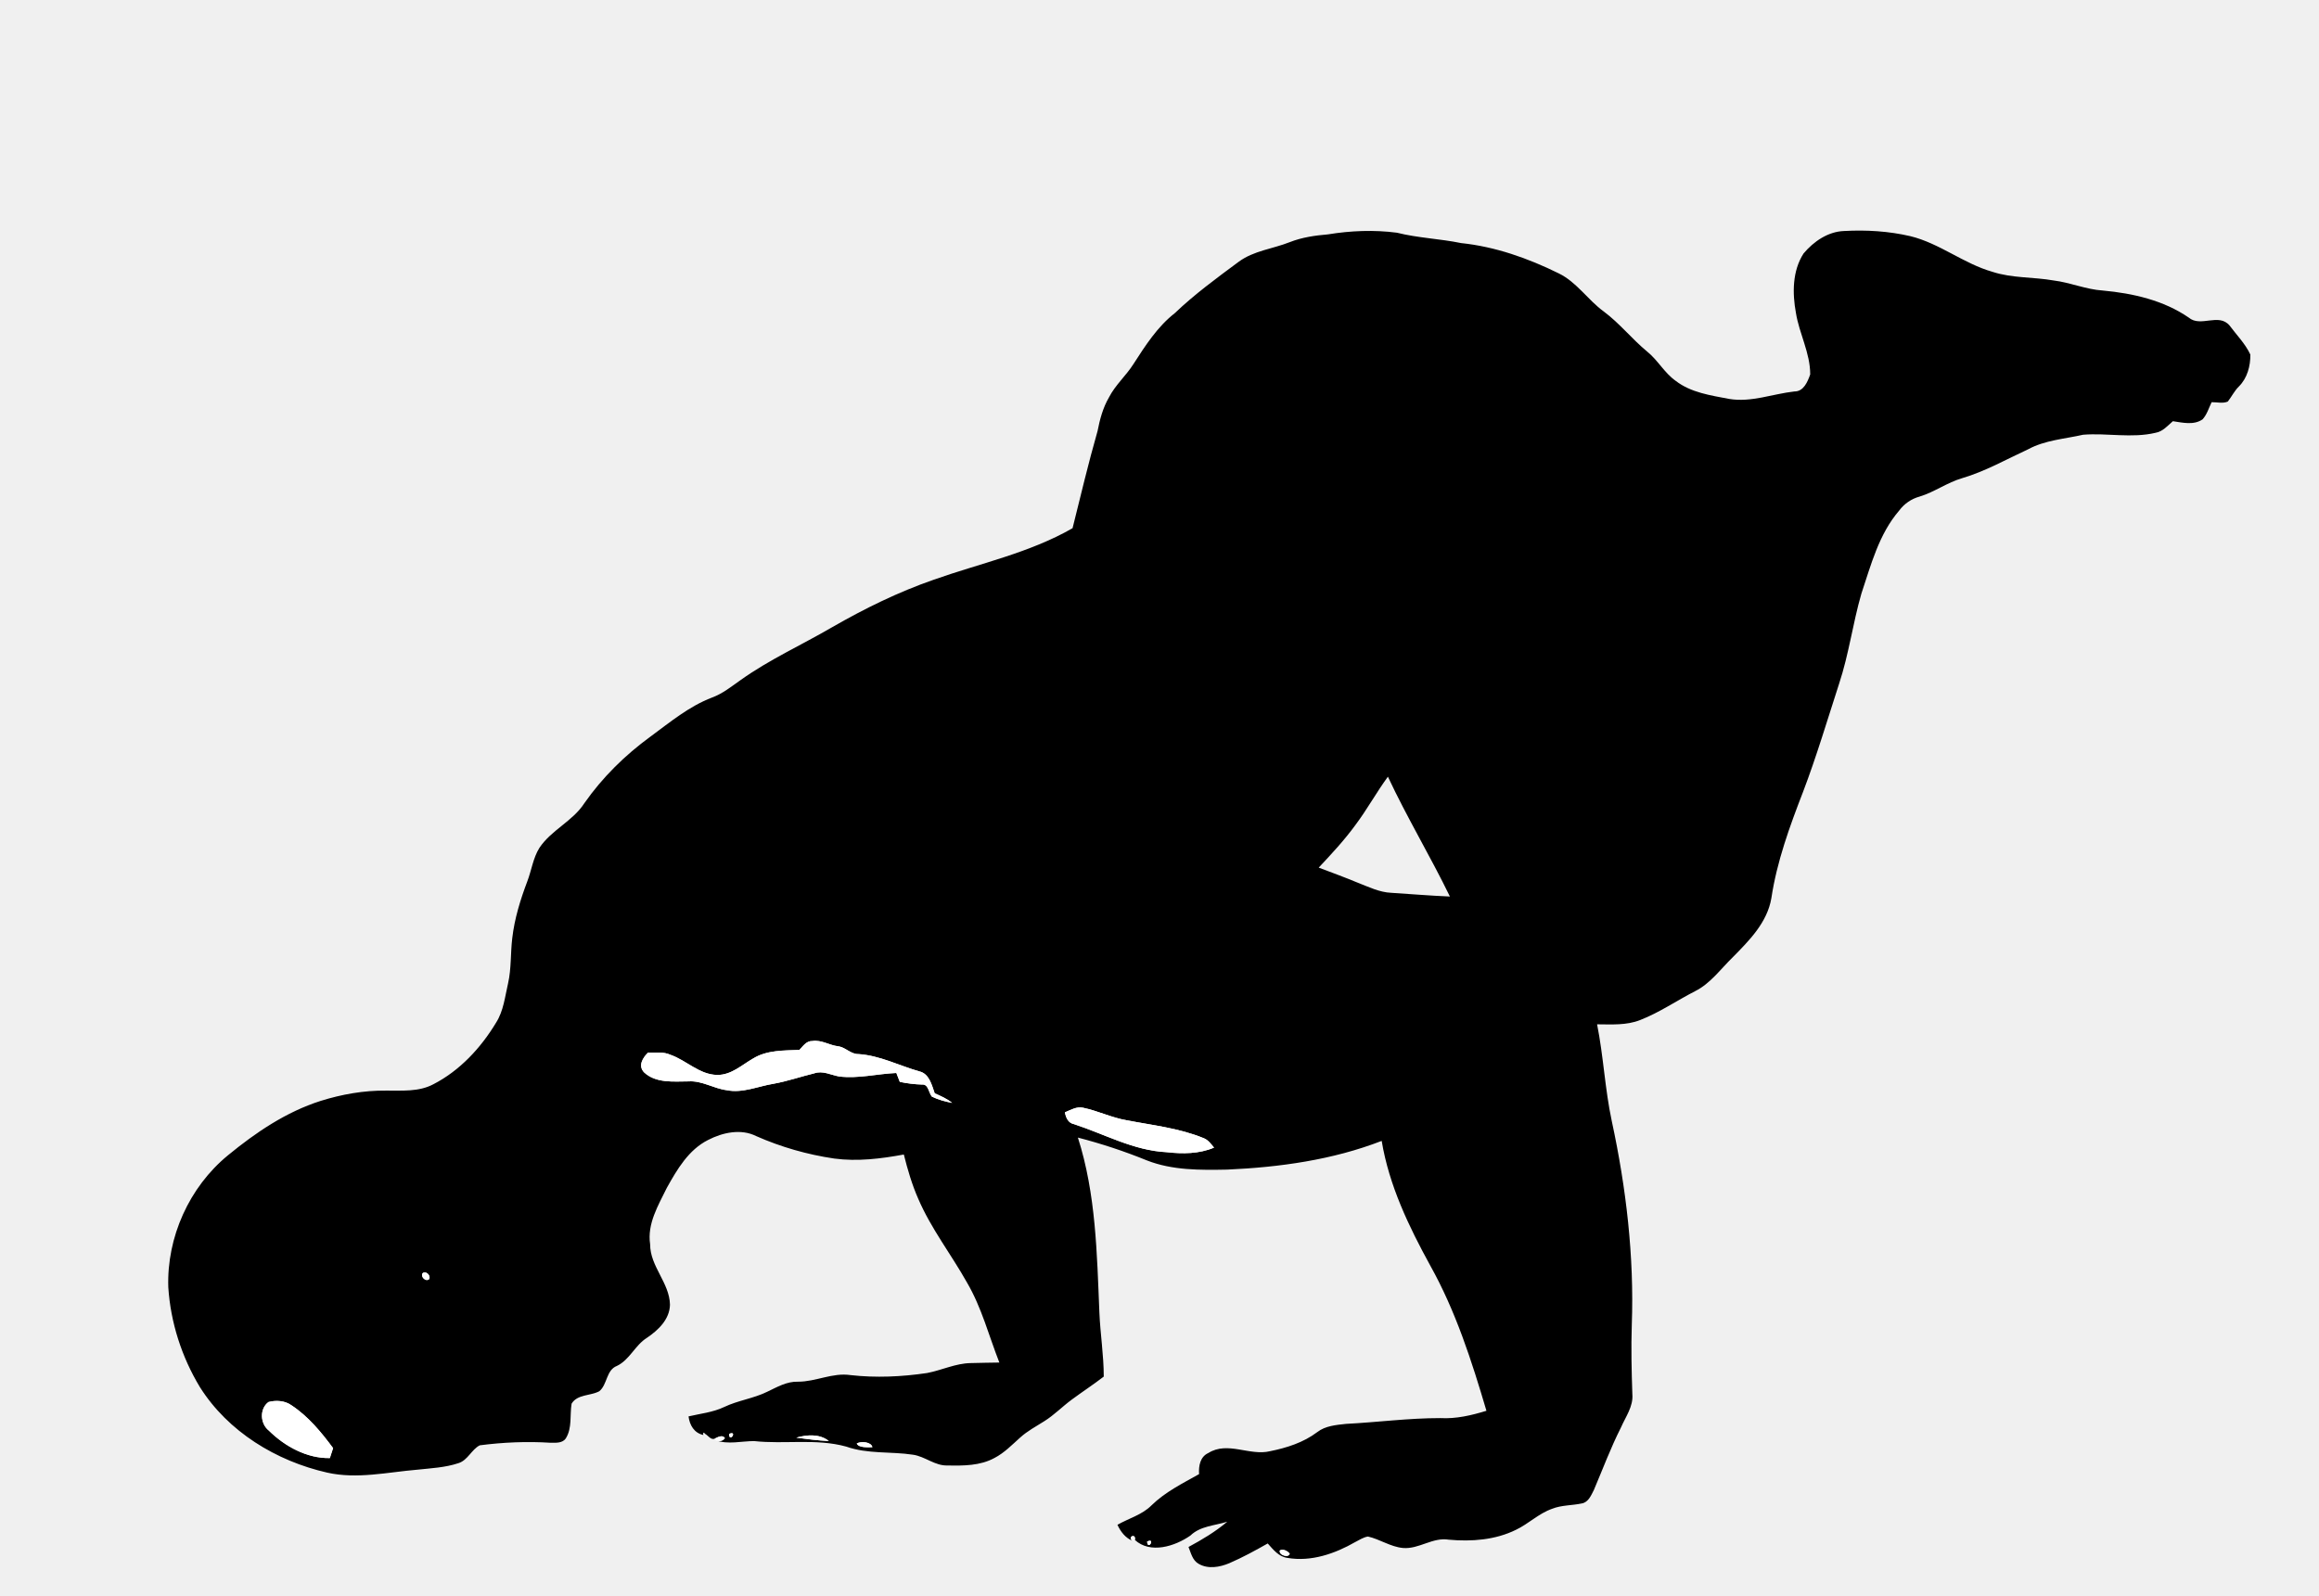
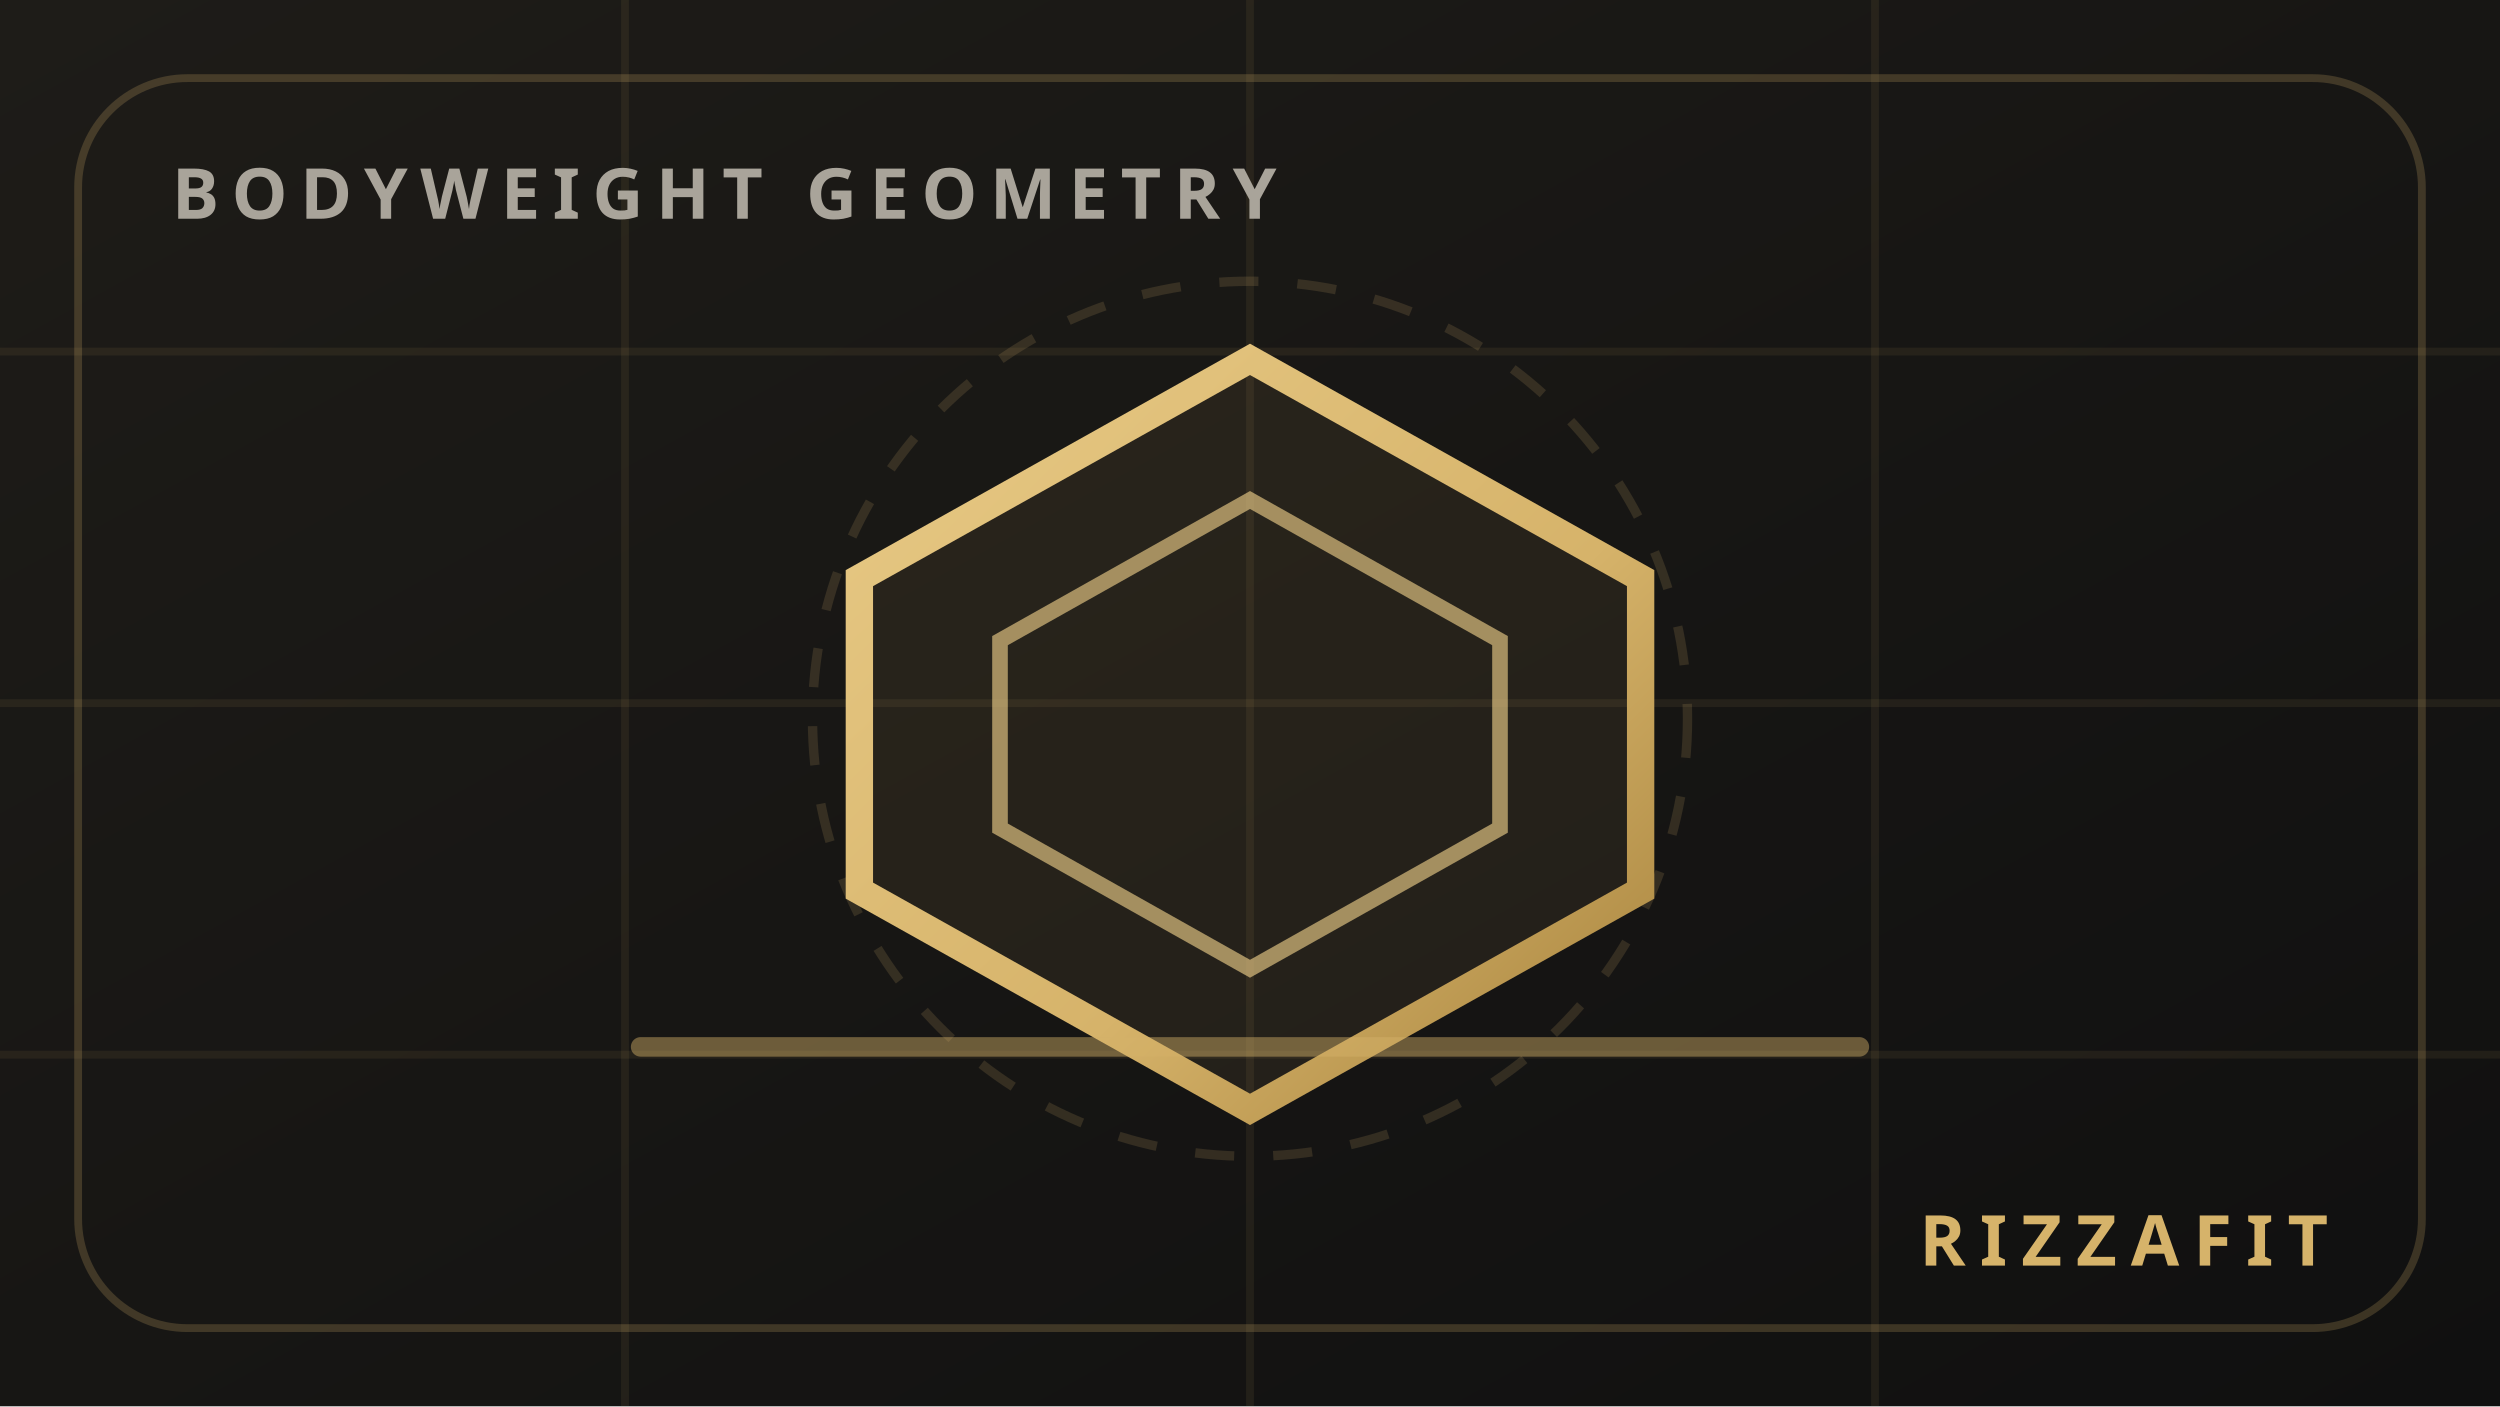
- <svg xmlns="http://www.w3.org/2000/svg" width="805pt" height="554pt" viewBox="0 0 805 554" version="1.1">
-   <g id="#000000ff">
-     <path fill="#000000" opacity="1.00" d=" M 626.06 88.03 C 629.57 83.85 634.55 80.40 640.17 80.21 C 647.85 79.78 655.64 80.26 663.14 82.00 C 673.32 84.49 681.61 91.52 691.64 94.38 C 698.51 96.63 705.85 96.14 712.91 97.39 C 718.69 98.10 724.13 100.51 729.97 100.88 C 740.39 101.84 751.03 104.25 759.78 110.27 C 763.91 113.78 770.16 108.54 773.96 113.03 C 776.40 116.33 779.42 119.35 781.16 123.09 C 781.25 127.04 780.07 131.37 777.18 134.20 C 775.62 135.74 774.67 137.73 773.35 139.43 C 771.58 140.19 769.57 139.61 767.73 139.65 C 766.75 141.65 766.12 143.92 764.59 145.60 C 761.53 147.73 757.66 146.74 754.27 146.25 C 752.44 147.82 750.77 149.85 748.27 150.27 C 740.02 152.24 731.47 150.28 723.12 150.95 C 716.70 152.41 709.90 152.81 704.01 156.01 C 696.44 159.50 689.12 163.68 681.09 166.04 C 675.92 167.55 671.53 170.84 666.39 172.41 C 663.52 173.19 661.02 174.90 659.26 177.29 C 652.21 185.48 649.49 196.13 646.14 206.14 C 643.16 216.46 641.80 227.19 638.41 237.40 C 634.34 249.93 630.61 262.57 625.92 274.89 C 621.28 286.89 616.82 299.07 614.90 311.85 C 613.47 320.33 607.21 326.58 601.43 332.44 C 597.26 336.49 593.77 341.47 588.45 344.14 C 582.05 347.42 576.09 351.55 569.37 354.17 C 564.61 356.07 559.40 355.68 554.40 355.66 C 556.63 366.78 557.12 378.17 559.50 389.26 C 564.50 412.46 567.30 436.23 566.45 459.98 C 566.18 468.00 566.37 476.02 566.64 484.04 C 567.03 488.33 564.30 491.93 562.68 495.67 C 559.12 502.70 556.38 510.08 553.30 517.32 C 552.35 519.16 551.41 521.61 549.11 522.02 C 545.69 522.75 542.09 522.57 538.81 523.87 C 534.17 525.48 530.64 529.08 526.25 531.17 C 519.07 534.72 510.81 535.33 502.94 534.61 C 497.34 533.66 492.56 537.97 487.01 537.49 C 482.69 537.09 479.03 534.46 474.86 533.51 C 473.24 533.77 471.85 534.72 470.41 535.45 C 463.39 539.48 455.12 542.34 446.96 540.94 C 443.91 540.56 441.97 538.04 440.07 535.92 C 435.73 538.37 431.34 540.78 426.76 542.76 C 423.42 544.17 419.36 544.91 416.07 542.98 C 413.94 541.78 413.41 539.21 412.57 537.14 C 417.30 534.59 421.92 531.84 426.03 528.36 C 421.68 529.75 416.68 529.83 413.22 533.18 C 407.85 536.92 399.31 539.64 393.93 534.68 C 394.47 532.30 391.21 533.56 393.11 534.99 C 390.61 533.96 389.00 531.81 387.90 529.44 C 391.83 527.19 396.44 525.99 399.70 522.71 C 404.46 518.05 410.49 515.07 416.24 511.84 C 416.05 509.01 416.60 505.79 419.48 504.50 C 426.17 500.31 433.83 505.62 440.90 503.88 C 446.69 502.71 452.47 500.87 457.24 497.27 C 460.09 495.06 463.78 494.78 467.24 494.40 C 478.16 493.84 489.04 492.38 499.99 492.39 C 505.46 492.70 510.80 491.44 515.99 489.85 C 510.88 472.56 505.33 455.26 496.50 439.45 C 489.03 425.83 482.19 411.61 479.63 396.14 C 462.56 402.76 444.19 405.29 425.99 406.11 C 416.64 406.29 406.97 406.39 398.13 402.92 C 390.33 399.74 382.32 397.10 374.17 394.99 C 380.46 414.60 380.78 435.34 381.63 455.71 C 381.94 463.15 383.15 470.52 383.15 477.98 C 379.53 480.77 375.69 483.27 372.02 485.99 C 368.77 488.38 365.95 491.32 362.52 493.46 C 359.67 495.27 356.65 496.86 354.14 499.14 C 351.30 501.67 348.62 504.48 345.20 506.24 C 340.26 508.95 334.43 508.95 328.95 508.84 C 324.56 509.02 321.13 505.69 316.90 505.10 C 309.20 503.93 301.20 504.93 293.74 502.28 C 283.26 499.40 272.43 501.53 261.78 500.37 C 257.33 500.38 252.77 501.64 248.42 500.10 C 249.76 500.61 250.83 500.37 251.63 499.39 C 250.89 498.03 249.12 499.03 248.13 499.50 C 246.77 500.15 245.77 498.33 244.66 497.80 L 244.20 497.43 C 244.19 497.64 244.17 498.05 244.16 498.26 C 240.95 497.55 239.42 494.87 239.01 491.80 C 243.16 490.82 247.50 490.40 251.40 488.53 C 256.18 486.25 261.54 485.59 266.30 483.26 C 269.70 481.65 273.10 479.62 277.01 479.75 C 283.19 479.78 289.01 476.52 295.24 477.46 C 304.09 478.46 313.02 478.04 321.82 476.74 C 326.90 475.78 331.69 473.38 336.93 473.29 C 340.25 473.18 343.58 473.17 346.91 473.10 C 343.26 463.81 340.76 453.99 335.68 445.33 C 330.20 435.55 323.21 426.62 318.77 416.28 C 316.58 411.32 315.06 406.11 313.75 400.87 C 305.81 402.33 297.66 403.35 289.60 402.27 C 280.26 400.90 271.12 398.28 262.49 394.47 C 257.22 391.82 250.83 393.22 245.82 395.81 C 239.02 399.22 235.05 406.04 231.48 412.44 C 228.49 418.55 224.61 424.92 225.68 432.03 C 225.65 439.73 232.41 445.39 232.57 453.01 C 232.46 458.12 228.49 461.87 224.55 464.53 C 220.44 467.10 218.59 472.14 214.16 474.27 C 210.40 475.71 210.89 480.68 208.06 483.05 C 204.97 484.73 200.43 484.05 198.42 487.38 C 197.76 491.35 198.66 495.78 196.44 499.38 C 195.29 501.18 192.90 500.95 191.05 500.95 C 182.89 500.43 174.66 500.79 166.55 501.84 C 163.70 503.27 162.38 507.04 159.13 508.04 C 154.55 509.57 149.69 509.79 144.93 510.30 C 134.52 511.17 123.97 513.66 113.57 511.32 C 95.90 507.31 79.15 497.13 69.38 481.61 C 63.06 471.15 59.21 459.16 58.42 446.96 C 57.85 429.60 65.68 412.18 79.12 401.15 C 88.76 393.23 99.34 386.06 111.32 382.25 C 118.65 379.96 126.31 378.60 134.01 378.68 C 139.51 378.63 145.38 379.17 150.42 376.48 C 159.60 371.76 166.90 363.88 172.19 355.11 C 174.81 351.01 175.29 346.07 176.37 341.43 C 177.53 336.28 177.19 330.97 177.82 325.76 C 178.60 318.96 180.64 312.39 183.05 306.01 C 184.52 302.16 185.04 297.93 187.25 294.39 C 191.39 288.17 198.81 285.16 202.86 278.87 C 209.12 269.93 216.96 262.20 225.77 255.78 C 232.57 250.78 239.19 245.24 247.17 242.20 C 250.86 240.85 253.94 238.34 257.13 236.10 C 267.09 229.00 278.28 223.95 288.81 217.81 C 300.11 211.31 311.85 205.54 324.18 201.27 C 340.31 195.56 357.35 192.00 372.32 183.40 C 375.14 172.13 377.80 160.82 381.00 149.66 C 381.79 145.61 382.86 141.57 384.96 137.98 C 387.17 133.66 390.91 130.44 393.48 126.37 C 397.59 120.00 401.76 113.46 407.81 108.73 C 414.68 102.17 422.35 96.55 429.97 90.91 C 435.18 87.04 441.82 86.42 447.71 84.08 C 451.94 82.41 456.47 81.76 460.97 81.38 C 468.86 80.09 476.97 79.76 484.91 80.80 C 492.23 82.64 499.80 82.88 507.19 84.40 C 519.05 85.64 530.42 89.66 541.07 94.91 C 547.36 97.97 551.17 104.13 556.73 108.17 C 562.24 112.27 566.51 117.72 571.79 122.08 C 575.50 125.06 577.77 129.48 581.69 132.24 C 586.99 136.34 593.83 137.28 600.23 138.51 C 607.93 139.80 615.35 136.76 622.91 135.92 C 626.10 135.97 627.49 132.53 628.38 130.00 C 628.39 122.55 624.58 115.87 623.42 108.63 C 622.16 101.77 622.18 94.08 626.06 88.03 M 470.50 286.47 C 466.66 291.74 462.22 296.51 457.77 301.25 C 462.34 302.98 466.93 304.66 471.44 306.54 C 475.17 307.98 478.87 309.83 482.94 310.00 C 489.73 310.43 496.51 311.01 503.31 311.29 C 496.49 297.24 488.40 283.84 481.79 269.68 C 477.80 275.12 474.56 281.07 470.50 286.47 M 277.49 364.55 C 272.07 364.78 266.24 364.58 261.45 367.52 C 257.49 369.78 253.86 373.28 249.01 373.24 C 242.77 373.17 238.33 368.19 232.73 366.24 C 230.30 365.11 227.56 365.58 224.97 365.46 C 223.12 367.29 221.39 370.03 223.58 372.34 C 227.70 376.19 233.82 375.50 239.02 375.48 C 243.67 375.16 247.71 377.95 252.23 378.53 C 257.75 379.66 263.10 377.18 268.48 376.31 C 273.30 375.45 277.92 373.83 282.66 372.68 C 285.59 371.64 288.46 373.28 291.33 373.78 C 297.98 374.58 304.52 372.84 311.15 372.56 C 311.54 373.59 311.93 374.62 312.35 375.65 C 314.85 376.16 317.39 376.50 319.95 376.57 C 322.36 376.32 322.29 379.36 323.48 380.76 C 325.69 381.85 328.10 382.48 330.52 382.95 C 328.72 381.47 326.57 380.56 324.47 379.62 C 323.44 376.71 322.57 372.75 319.07 371.99 C 312.07 369.98 305.46 366.51 298.07 366.00 C 295.35 366.10 293.53 363.61 290.92 363.29 C 287.86 362.92 285.14 360.98 281.98 361.47 C 279.95 361.37 278.73 363.26 277.49 364.55 M 369.66 386.22 C 369.99 388.03 370.78 389.94 372.82 390.32 C 383.45 393.79 393.60 399.52 404.99 400.06 C 410.48 400.69 416.28 400.67 421.44 398.47 C 420.39 397.24 419.42 395.80 417.85 395.20 C 409.30 391.68 400.02 390.71 391.03 388.96 C 385.85 388.07 381.11 385.70 375.99 384.63 C 373.76 384.11 371.65 385.41 369.66 386.22 M 146.68 442.12 C 145.92 443.34 147.85 445.20 148.97 444.13 C 149.69 442.92 147.77 441.05 146.68 442.12 M 93.30 496.70 C 98.86 502.21 106.52 506.42 114.50 506.27 C 114.79 505.41 115.35 503.68 115.63 502.82 C 111.50 497.26 106.98 491.75 101.13 487.91 C 98.86 486.31 95.82 486.11 93.20 486.81 C 90.03 489.15 90.30 494.34 93.30 496.70 M 253.08 497.89 C 253.18 501.22 256.17 496.55 253.08 497.89 M 276.42 499.18 C 280.17 499.68 283.92 500.18 287.71 500.34 C 284.53 497.80 280.11 498.15 276.42 499.18 M 297.41 501.21 C 298.06 502.75 301.27 502.51 302.83 502.49 C 302.44 500.64 298.91 500.33 297.41 501.21 M 398.20 535.26 C 398.47 538.61 401.22 533.80 398.20 535.26 M 444.28 538.34 C 443.76 539.93 447.33 541.07 447.70 539.48 C 446.99 538.53 445.41 537.71 444.28 538.34 Z" />
+ <svg xmlns="http://www.w3.org/2000/svg" viewBox="0 0 320 180" data-rf-equip="true">
+   <defs>
+     <linearGradient id="bgGrad" x1="0" y1="0" x2="1" y2="1">
+       <stop offset="0%" stop-color="#1E1C18" />
+       <stop offset="100%" stop-color="#101010" />
+     </linearGradient>
+     <linearGradient id="goldGrad" x1="0" y1="0" x2="1" y2="1">
+       <stop offset="0%" stop-color="#E8CA86" />
+       <stop offset="60%" stop-color="#D6B36A" />
+       <stop offset="100%" stop-color="#A6823C" />
+     </linearGradient>
+   </defs>
+   <rect width="320" height="180" fill="url(#bgGrad)" />
+   <g stroke="rgba(214,179,106,0.08)" stroke-width="1">
+     <line x1="0" y1="45" x2="320" y2="45" />
+     <line x1="0" y1="90" x2="320" y2="90" />
+     <line x1="0" y1="135" x2="320" y2="135" />
+     <line x1="80" y1="0" x2="80" y2="180" />
+     <line x1="160" y1="0" x2="160" y2="180" />
+     <line x1="240" y1="0" x2="240" y2="180" />
  </g>
-   <g id="#ffffffff">
-     <path fill="#ffffff" opacity="1.00" d=" M 277.49 364.55 C 278.73 363.26 279.95 361.37 281.98 361.47 C 285.14 360.98 287.86 362.92 290.92 363.29 C 293.53 363.61 295.35 366.10 298.07 366.00 C 305.46 366.51 312.07 369.98 319.07 371.99 C 322.57 372.75 323.44 376.71 324.47 379.62 C 326.57 380.56 328.72 381.47 330.52 382.95 C 328.10 382.48 325.69 381.85 323.48 380.76 C 322.29 379.36 322.36 376.32 319.95 376.57 C 317.39 376.50 314.85 376.16 312.35 375.65 C 311.93 374.62 311.54 373.59 311.15 372.56 C 304.52 372.84 297.98 374.58 291.33 373.78 C 288.46 373.28 285.59 371.64 282.66 372.68 C 277.92 373.83 273.30 375.45 268.48 376.31 C 263.10 377.18 257.75 379.66 252.23 378.53 C 247.71 377.95 243.67 375.16 239.02 375.48 C 233.82 375.50 227.70 376.19 223.58 372.34 C 221.39 370.03 223.12 367.29 224.97 365.46 C 227.56 365.58 230.30 365.11 232.73 366.24 C 238.33 368.19 242.77 373.17 249.01 373.24 C 253.86 373.28 257.49 369.78 261.45 367.52 C 266.24 364.58 272.07 364.78 277.49 364.55 Z" />
-     <path fill="#ffffff" opacity="1.00" d=" M 369.66 386.22 C 371.65 385.41 373.76 384.11 375.99 384.63 C 381.11 385.70 385.85 388.07 391.03 388.96 C 400.02 390.71 409.30 391.68 417.85 395.20 C 419.42 395.80 420.39 397.24 421.44 398.47 C 416.28 400.67 410.48 400.69 404.99 400.06 C 393.60 399.52 383.45 393.79 372.82 390.32 C 370.78 389.94 369.99 388.03 369.66 386.22 Z" />
-     <path fill="#ffffff" opacity="1.00" d=" M 146.68 442.12 C 147.77 441.05 149.69 442.92 148.97 444.13 C 147.85 445.20 145.92 443.34 146.68 442.12 Z" />
-     <path fill="#ffffff" opacity="1.00" d=" M 93.30 496.70 C 90.30 494.34 90.03 489.15 93.20 486.81 C 95.82 486.11 98.86 486.31 101.13 487.91 C 106.98 491.75 111.50 497.26 115.63 502.82 C 115.35 503.68 114.79 505.41 114.50 506.27 C 106.52 506.42 98.86 502.21 93.30 496.70 Z" />
-     <path fill="#ffffff" opacity="1.00" d=" M 244.16 498.26 C 244.17 498.05 244.19 497.64 244.20 497.43 L 244.66 497.80 L 244.16 498.26 Z" />
-     <path fill="#ffffff" opacity="1.00" d=" M 253.08 497.89 C 256.17 496.55 253.18 501.22 253.08 497.89 Z" />
-     <path fill="#ffffff" opacity="1.00" d=" M 276.42 499.18 C 280.11 498.15 284.53 497.80 287.71 500.34 C 283.92 500.18 280.17 499.68 276.42 499.18 Z" />
-     <path fill="#ffffff" opacity="1.00" d=" M 248.13 499.50 C 249.12 499.03 250.89 498.03 251.63 499.39 C 250.83 500.37 249.76 500.61 248.42 500.10 L 248.13 499.50 Z" />
-     <path fill="#ffffff" opacity="1.00" d=" M 297.41 501.21 C 298.91 500.33 302.44 500.64 302.83 502.49 C 301.27 502.51 298.06 502.75 297.41 501.21 Z" />
-     <path fill="#ffffff" opacity="1.00" d=" M 393.11 534.99 C 391.21 533.56 394.47 532.30 393.93 534.68 L 393.11 534.99 Z" />
-     <path fill="#ffffff" opacity="1.00" d=" M 398.20 535.26 C 401.22 533.80 398.47 538.61 398.20 535.26 Z" />
-     <path fill="#ffffff" opacity="1.00" d=" M 444.28 538.34 C 445.41 537.71 446.99 538.53 447.70 539.48 C 447.33 541.07 443.76 539.93 444.28 538.34 Z" />
-   </g>
+   <rect x="10" y="10" width="300" height="160" rx="14" fill="none" stroke="rgba(214,179,106,0.22)" stroke-width="1" />
+   <circle cx="160" cy="92" r="56" fill="none" stroke="rgba(214,179,106,0.16)" stroke-width="1.2" stroke-dasharray="5 5" />
+   <polygon points="160,46 210,74 210,114 160,142 110,114 110,74" fill="rgba(214,179,106,0.08)" stroke="url(#goldGrad)" stroke-width="3.5" />
+   <polygon points="160,64 192,82 192,106 160,124 128,106 128,82" fill="none" stroke="#E8CA86" stroke-width="2" opacity="0.65" />
+   <line x1="82" y1="134" x2="238" y2="134" stroke="rgba(214,179,106,0.45)" stroke-width="2.5" stroke-linecap="round" />
+   <text x="22" y="28" fill="#A9A49A" font-family="system-ui, sans-serif" font-size="9" font-weight="700" letter-spacing="1.6">BODYWEIGHT GEOMETRY</text>
+   <text x="298" y="162" text-anchor="end" fill="#D6B36A" font-family="system-ui, sans-serif" font-size="9" font-weight="800" letter-spacing="1.8">RIZZAFIT</text>
</svg>
